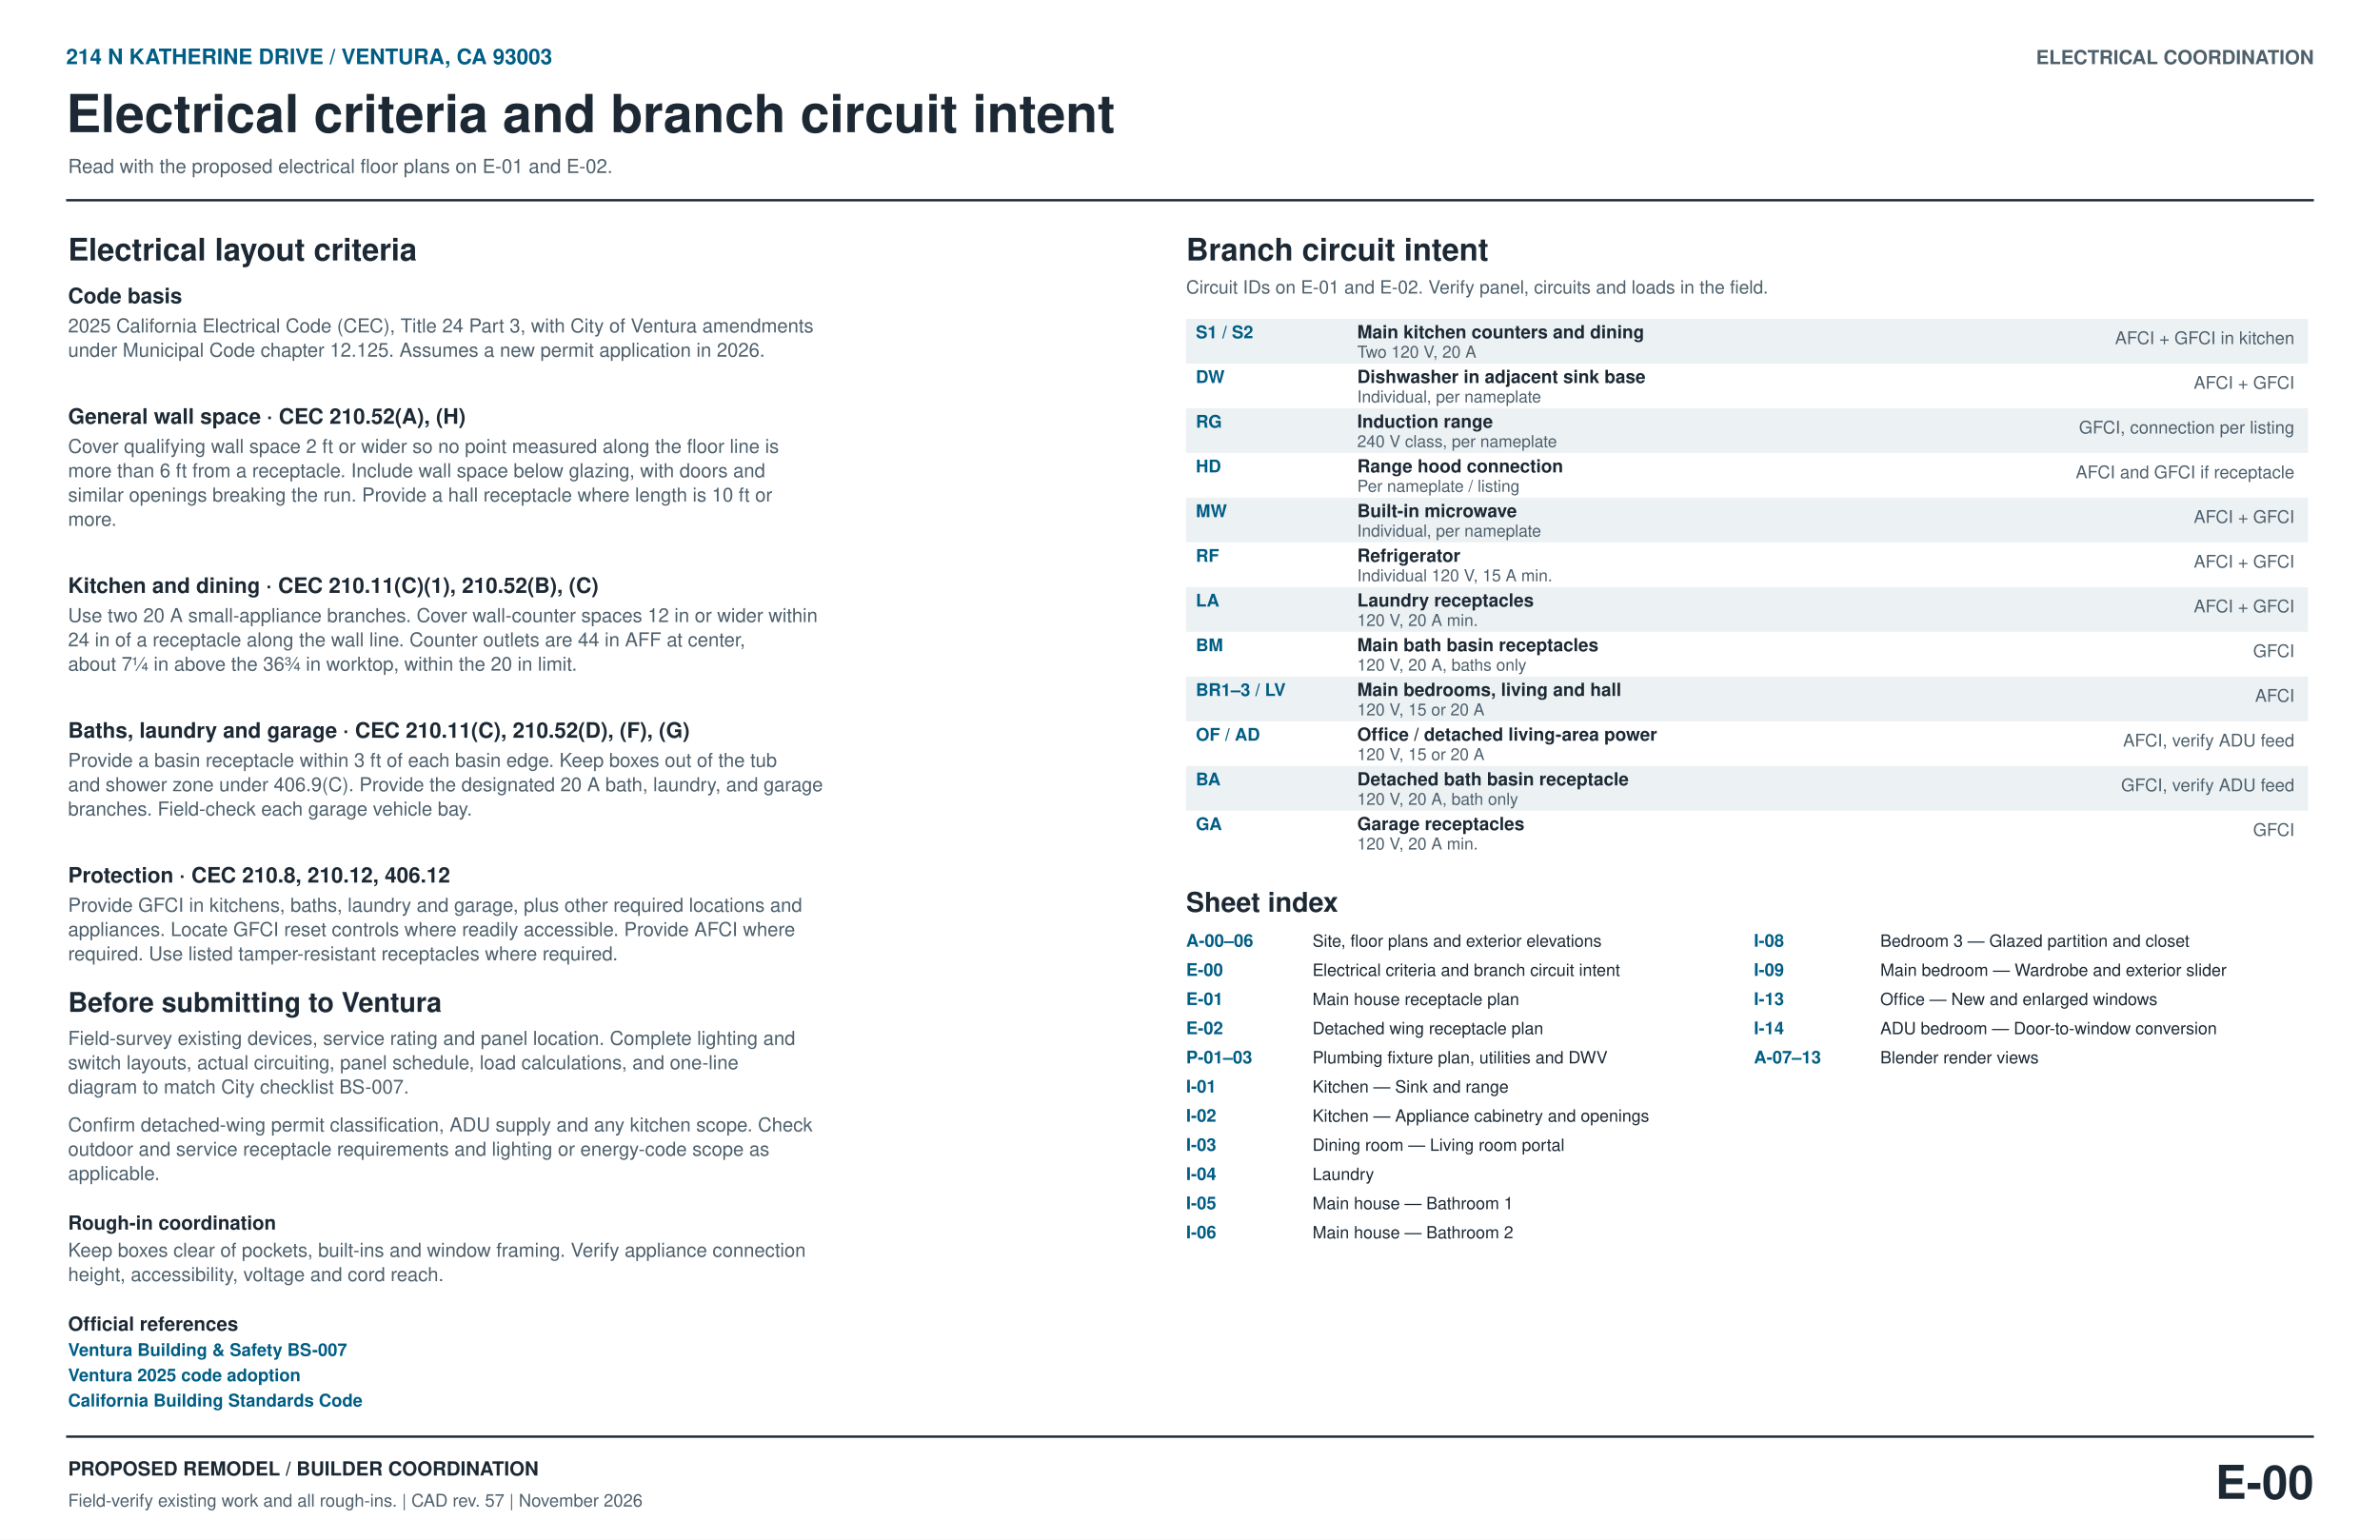
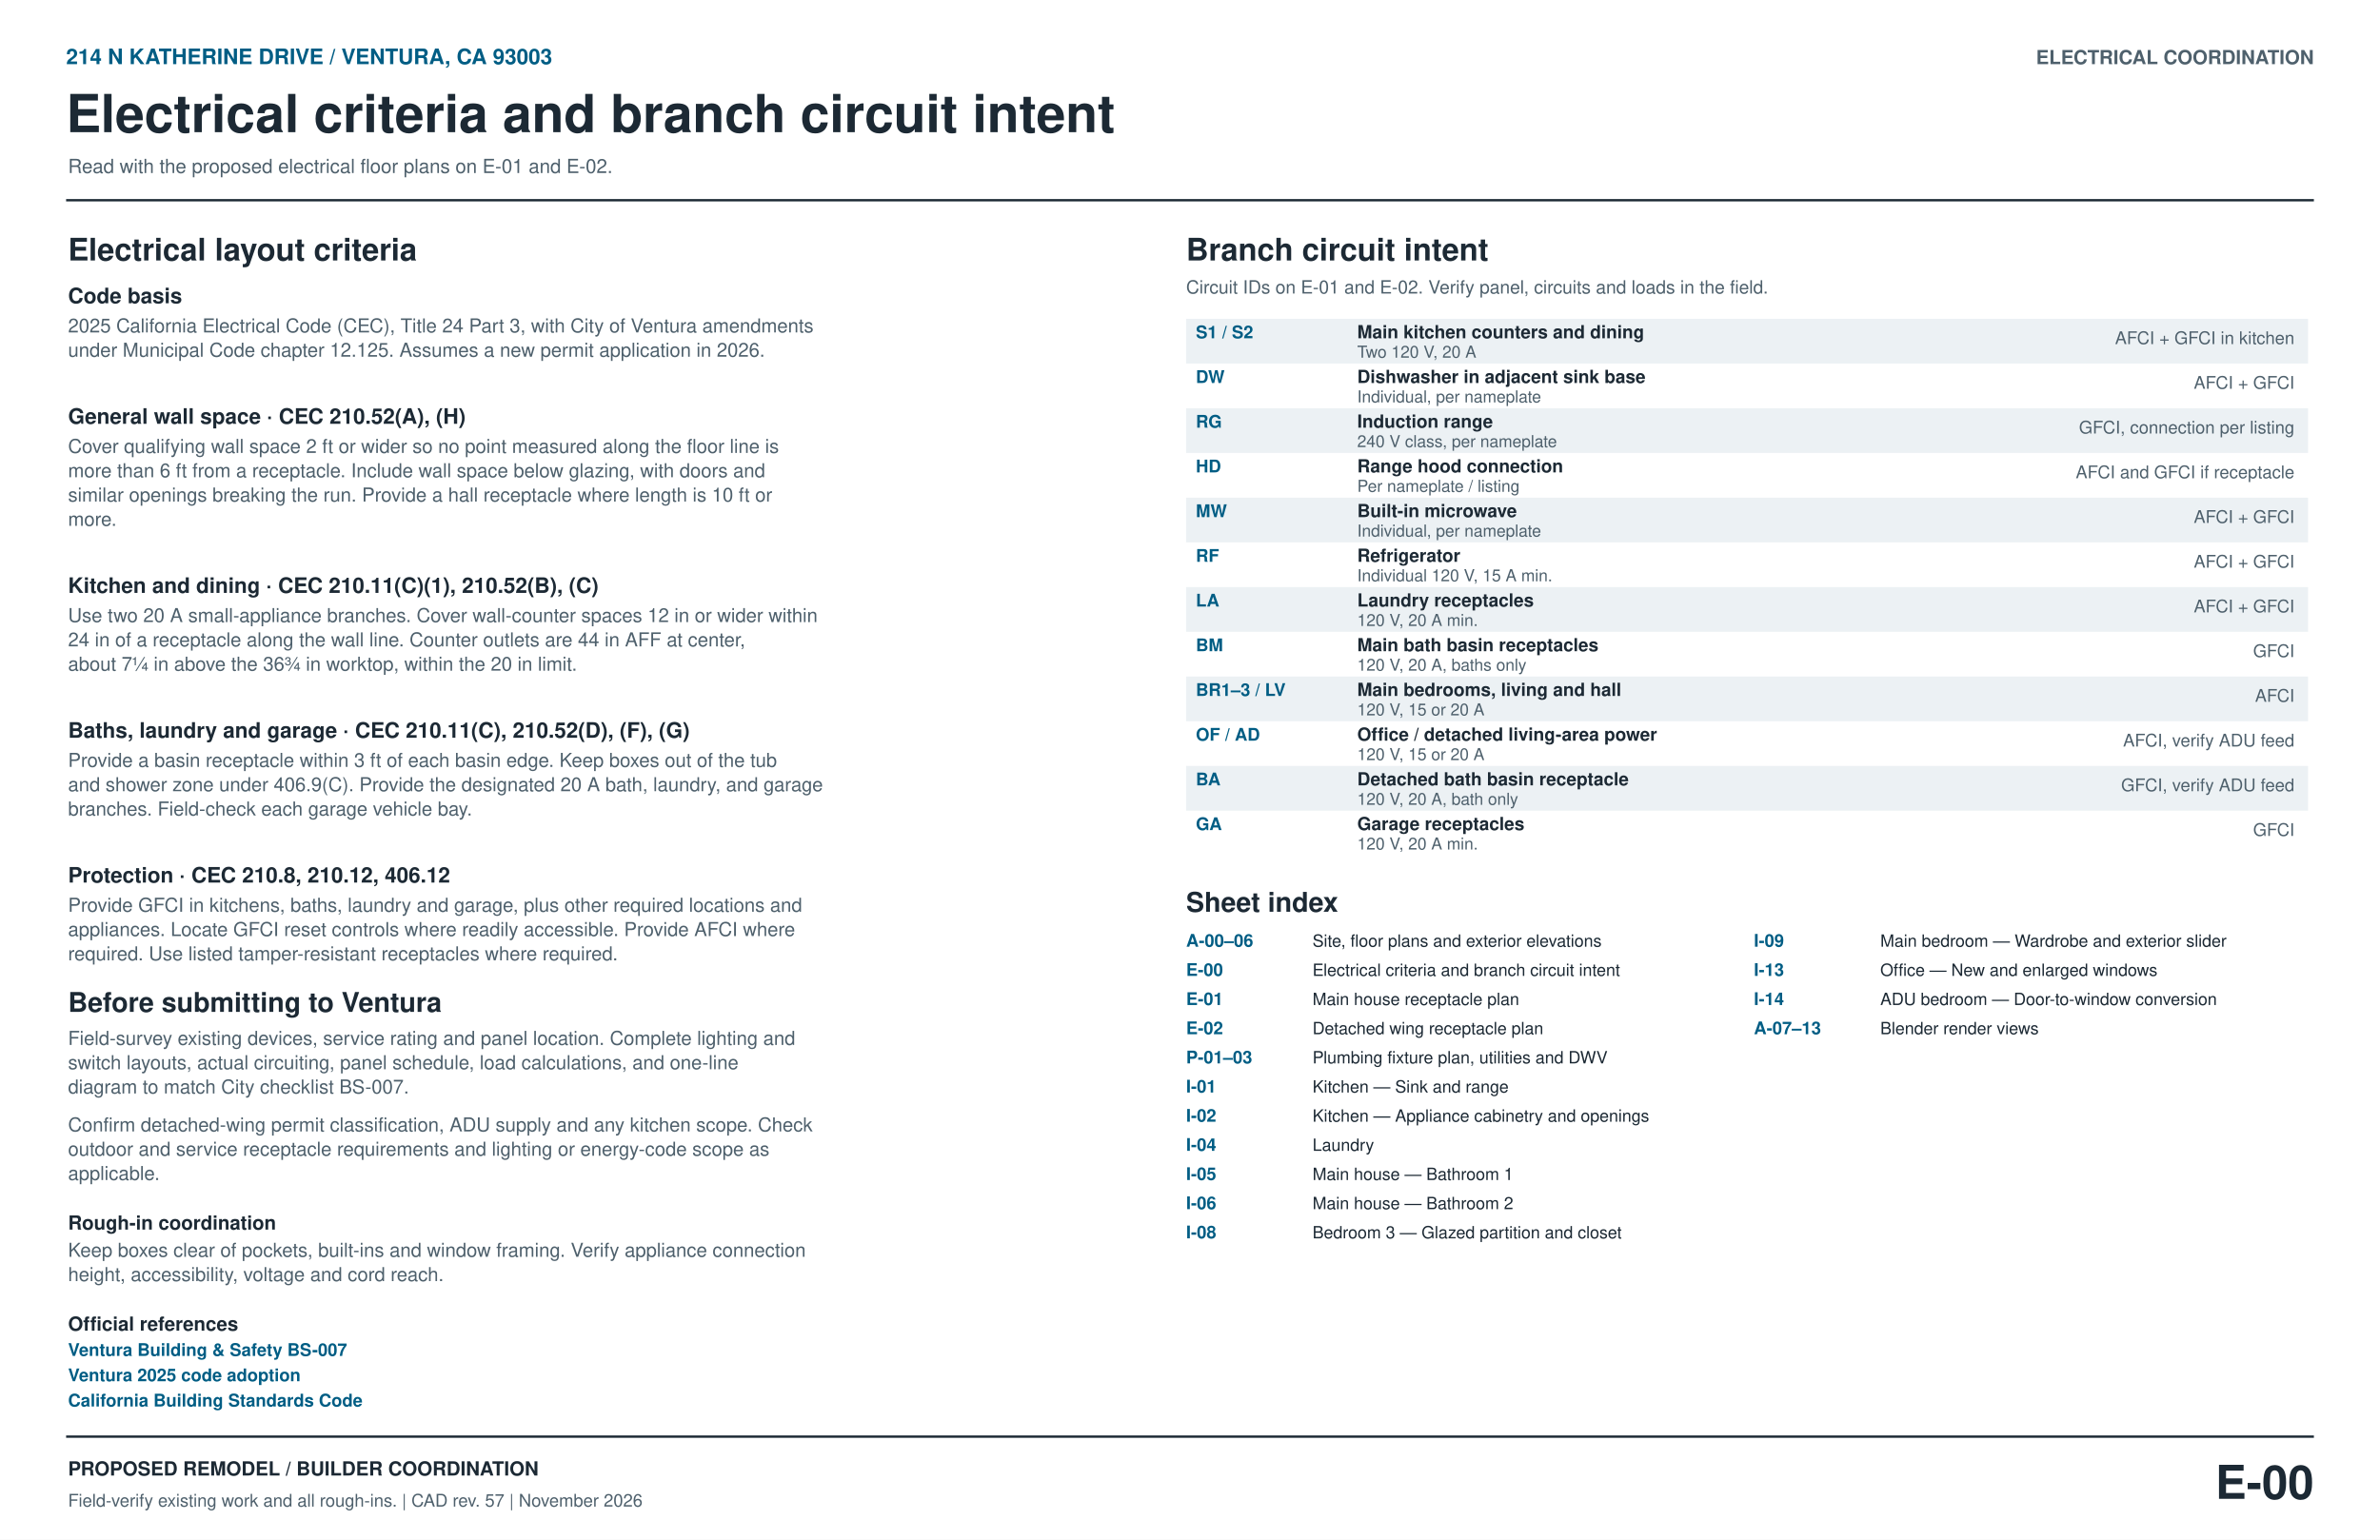
<svg xmlns="http://www.w3.org/2000/svg" xmlns:xlink="http://www.w3.org/1999/xlink" width="17in" height="11in" viewBox="0 0 1224 792">
  <rect x="0.00" y="0.00" width="1224.00" height="792.00" fill="white" stroke="none" stroke-width="1" />
  <text x="34.00" y="33.00" font-family="Helvetica, Arial, sans-serif" font-size="11" fill="#005d84" font-weight="700" text-anchor="start">214 N KATHERINE DRIVE  /  VENTURA, CA 93003</text>
  <text x="1190.00" y="33.00" font-family="Helvetica, Arial, sans-serif" font-size="10" fill="#4e606c" font-weight="700" text-anchor="end">ELECTRICAL COORDINATION</text>
  <text x="34.00" y="68.00" font-family="Helvetica, Arial, sans-serif" font-size="27" fill="#1c2934" font-weight="700" text-anchor="start">Electrical criteria and branch circuit intent</text>
  <text x="35.00" y="89.00" font-family="Helvetica, Arial, sans-serif" font-size="10" fill="#4e606c" font-weight="400" text-anchor="start">Read with the proposed electrical floor plans on E-01 and E-02.</text>
  <path d="M34.00,103.00 L1190.00,103.00" stroke="#1c2934" stroke-width="1.2" fill="none" />
  <path d="M34.00,739.00 L1190.00,739.00" stroke="#1c2934" stroke-width="1.2" fill="none" />
  <text x="35.00" y="759.00" font-family="Helvetica, Arial, sans-serif" font-size="10" fill="#1c2934" font-weight="700" text-anchor="start">PROPOSED REMODEL  /  BUILDER COORDINATION</text>
  <text x="35.00" y="775.00" font-family="Helvetica, Arial, sans-serif" font-size="9" fill="#4e606c" font-weight="400" text-anchor="start">Field-verify existing work and all rough-ins.  |  CAD rev. 57  |  November 2026</text>
  <text x="1190.00" y="771.00" font-family="Helvetica, Arial, sans-serif" font-size="24" fill="#1c2934" font-weight="700" text-anchor="end">E-00</text>
  <text x="35.00" y="134.00" font-family="Helvetica, Arial, sans-serif" font-size="16" fill="#1c2934" font-weight="700" text-anchor="start">Electrical layout criteria</text>
  <text x="35.00" y="156.00" font-family="Helvetica, Arial, sans-serif" font-size="11" fill="#1c2934" font-weight="700" text-anchor="start">Code basis</text>
  <text x="35.00" y="171.00" font-family="Helvetica, Arial, sans-serif" font-size="9.9" fill="#4e606c" font-weight="400" text-anchor="start">2025 California Electrical Code (CEC), Title 24 Part 3, with City of Ventura amendments</text>
  <text x="35.00" y="183.50" font-family="Helvetica, Arial, sans-serif" font-size="9.9" fill="#4e606c" font-weight="400" text-anchor="start">under Municipal Code chapter 12.125. Assumes a new permit application in 2026.</text>
  <text x="35.00" y="218.00" font-family="Helvetica, Arial, sans-serif" font-size="11" fill="#1c2934" font-weight="700" text-anchor="start">General wall space · CEC 210.52(A), (H)</text>
  <text x="35.00" y="233.00" font-family="Helvetica, Arial, sans-serif" font-size="9.9" fill="#4e606c" font-weight="400" text-anchor="start">Cover qualifying wall space 2 ft or wider so no point measured along the floor line is</text>
  <text x="35.00" y="245.50" font-family="Helvetica, Arial, sans-serif" font-size="9.9" fill="#4e606c" font-weight="400" text-anchor="start">more than 6 ft from a receptacle. Include wall space below glazing, with doors and</text>
  <text x="35.00" y="258.00" font-family="Helvetica, Arial, sans-serif" font-size="9.9" fill="#4e606c" font-weight="400" text-anchor="start">similar openings breaking the run. Provide a hall receptacle where length is 10 ft or</text>
  <text x="35.00" y="270.50" font-family="Helvetica, Arial, sans-serif" font-size="9.9" fill="#4e606c" font-weight="400" text-anchor="start">more.</text>
  <text x="35.00" y="305.00" font-family="Helvetica, Arial, sans-serif" font-size="11" fill="#1c2934" font-weight="700" text-anchor="start">Kitchen and dining · CEC 210.11(C)(1), 210.52(B), (C)</text>
  <text x="35.00" y="320.00" font-family="Helvetica, Arial, sans-serif" font-size="9.9" fill="#4e606c" font-weight="400" text-anchor="start">Use two 20 A small-appliance branches. Cover wall-counter spaces 12 in or wider within</text>
  <text x="35.00" y="332.50" font-family="Helvetica, Arial, sans-serif" font-size="9.9" fill="#4e606c" font-weight="400" text-anchor="start">24 in of a receptacle along the wall line. Counter outlets are 44 in AFF at center,</text>
  <text x="35.00" y="345.00" font-family="Helvetica, Arial, sans-serif" font-size="9.9" fill="#4e606c" font-weight="400" text-anchor="start">about 7¼ in above the 36¾ in worktop, within the 20 in limit.</text>
  <text x="35.00" y="379.50" font-family="Helvetica, Arial, sans-serif" font-size="11" fill="#1c2934" font-weight="700" text-anchor="start">Baths, laundry and garage · CEC 210.11(C), 210.52(D), (F), (G)</text>
  <text x="35.00" y="394.50" font-family="Helvetica, Arial, sans-serif" font-size="9.9" fill="#4e606c" font-weight="400" text-anchor="start">Provide a basin receptacle within 3 ft of each basin edge. Keep boxes out of the tub</text>
  <text x="35.00" y="407.00" font-family="Helvetica, Arial, sans-serif" font-size="9.9" fill="#4e606c" font-weight="400" text-anchor="start">and shower zone under 406.9(C). Provide the designated 20 A bath, laundry, and garage</text>
  <text x="35.00" y="419.50" font-family="Helvetica, Arial, sans-serif" font-size="9.9" fill="#4e606c" font-weight="400" text-anchor="start">branches. Field-check each garage vehicle bay.</text>
  <text x="35.00" y="454.00" font-family="Helvetica, Arial, sans-serif" font-size="11" fill="#1c2934" font-weight="700" text-anchor="start">Protection · CEC 210.8, 210.12, 406.12</text>
  <text x="35.00" y="469.00" font-family="Helvetica, Arial, sans-serif" font-size="9.9" fill="#4e606c" font-weight="400" text-anchor="start">Provide GFCI in kitchens, baths, laundry and garage, plus other required locations and</text>
  <text x="35.00" y="481.50" font-family="Helvetica, Arial, sans-serif" font-size="9.9" fill="#4e606c" font-weight="400" text-anchor="start">appliances. Locate GFCI reset controls where readily accessible. Provide AFCI where</text>
  <text x="35.00" y="494.00" font-family="Helvetica, Arial, sans-serif" font-size="9.9" fill="#4e606c" font-weight="400" text-anchor="start">required. Use listed tamper-resistant receptacles where required.</text>
  <text x="35.00" y="520.50" font-family="Helvetica, Arial, sans-serif" font-size="14" fill="#1c2934" font-weight="700" text-anchor="start">Before submitting to Ventura</text>
  <text x="35.00" y="537.50" font-family="Helvetica, Arial, sans-serif" font-size="9.9" fill="#4e606c" font-weight="400" text-anchor="start">Field-survey existing devices, service rating and panel location. Complete lighting and</text>
  <text x="35.00" y="550.00" font-family="Helvetica, Arial, sans-serif" font-size="9.9" fill="#4e606c" font-weight="400" text-anchor="start">switch layouts, actual circuiting, panel schedule, load calculations, and one-line</text>
  <text x="35.00" y="562.50" font-family="Helvetica, Arial, sans-serif" font-size="9.9" fill="#4e606c" font-weight="400" text-anchor="start">diagram to match City checklist BS-007.</text>
  <text x="35.00" y="582.00" font-family="Helvetica, Arial, sans-serif" font-size="9.9" fill="#4e606c" font-weight="400" text-anchor="start">Confirm detached-wing permit classification, ADU supply and any kitchen scope. Check</text>
  <text x="35.00" y="594.50" font-family="Helvetica, Arial, sans-serif" font-size="9.9" fill="#4e606c" font-weight="400" text-anchor="start">outdoor and service receptacle requirements and lighting or energy-code scope as</text>
  <text x="35.00" y="607.00" font-family="Helvetica, Arial, sans-serif" font-size="9.9" fill="#4e606c" font-weight="400" text-anchor="start">applicable.</text>
  <text x="35.00" y="632.50" font-family="Helvetica, Arial, sans-serif" font-size="10" fill="#1c2934" font-weight="700" text-anchor="start">Rough-in coordination</text>
  <text x="35.00" y="646.50" font-family="Helvetica, Arial, sans-serif" font-size="9.9" fill="#4e606c" font-weight="400" text-anchor="start">Keep boxes clear of pockets, built-ins and window framing. Verify appliance connection</text>
  <text x="35.00" y="659.00" font-family="Helvetica, Arial, sans-serif" font-size="9.9" fill="#4e606c" font-weight="400" text-anchor="start">height, accessibility, voltage and cord reach.</text>
  <text x="35.00" y="684.50" font-family="Helvetica, Arial, sans-serif" font-size="10" fill="#1c2934" font-weight="700" text-anchor="start">Official references</text>
  <a xlink:href="https://www.cityofventura.ca.gov/DocumentCenter/View/38220/BS-007-Minimum-Plan-Submittal-Requirements_V2">
    <text x="35.00" y="697.50" font-family="Helvetica, Arial, sans-serif" font-size="9" fill="#005d84" font-weight="700" text-anchor="start">Ventura Building &amp; Safety BS-007</text>
  </a>
  <a xlink:href="https://www.cityofventura.ca.gov/DocumentCenter/View/46991/04">
    <text x="35.00" y="710.50" font-family="Helvetica, Arial, sans-serif" font-size="9" fill="#005d84" font-weight="700" text-anchor="start">Ventura 2025 code adoption</text>
  </a>
  <a xlink:href="https://www.dgs.ca.gov/BSC/Codes.aspx">
    <text x="35.00" y="723.50" font-family="Helvetica, Arial, sans-serif" font-size="9" fill="#005d84" font-weight="700" text-anchor="start">California Building Standards Code</text>
  </a>
  <text x="610.00" y="134.00" font-family="Helvetica, Arial, sans-serif" font-size="16" fill="#1c2934" font-weight="700" text-anchor="start">Branch circuit intent</text>
  <text x="610.00" y="151.00" font-family="Helvetica, Arial, sans-serif" font-size="9.4" fill="#4e606c" font-weight="400" text-anchor="start">Circuit IDs on E-01 and E-02. Verify panel, circuits and loads in the field.</text>
  <rect x="610.00" y="164.00" width="577.00" height="23.00" fill="#ecf1f4" stroke="none" stroke-width="1" />
  <text x="615.00" y="174.00" font-family="Helvetica, Arial, sans-serif" font-size="9" fill="#005d84" font-weight="700" text-anchor="start">S1 / S2</text>
  <text x="698.00" y="174.00" font-family="Helvetica, Arial, sans-serif" font-size="9.3" fill="#1c2934" font-weight="700" text-anchor="start">Main kitchen counters and dining</text>
  <text x="698.00" y="184.00" font-family="Helvetica, Arial, sans-serif" font-size="8.5" fill="#4e606c" font-weight="400" text-anchor="start">Two 120 V, 20 A</text>
  <text x="1180.00" y="177.00" font-family="Helvetica, Arial, sans-serif" font-size="9" fill="#4e606c" font-weight="400" text-anchor="end">AFCI + GFCI in kitchen</text>
  <text x="615.00" y="197.00" font-family="Helvetica, Arial, sans-serif" font-size="9" fill="#005d84" font-weight="700" text-anchor="start">DW</text>
  <text x="698.00" y="197.00" font-family="Helvetica, Arial, sans-serif" font-size="9.3" fill="#1c2934" font-weight="700" text-anchor="start">Dishwasher in adjacent sink base</text>
  <text x="698.00" y="207.00" font-family="Helvetica, Arial, sans-serif" font-size="8.5" fill="#4e606c" font-weight="400" text-anchor="start">Individual, per nameplate</text>
  <text x="1180.00" y="200.00" font-family="Helvetica, Arial, sans-serif" font-size="9" fill="#4e606c" font-weight="400" text-anchor="end">AFCI + GFCI</text>
  <rect x="610.00" y="210.00" width="577.00" height="23.00" fill="#ecf1f4" stroke="none" stroke-width="1" />
  <text x="615.00" y="220.00" font-family="Helvetica, Arial, sans-serif" font-size="9" fill="#005d84" font-weight="700" text-anchor="start">RG</text>
  <text x="698.00" y="220.00" font-family="Helvetica, Arial, sans-serif" font-size="9.3" fill="#1c2934" font-weight="700" text-anchor="start">Induction range</text>
  <text x="698.00" y="230.00" font-family="Helvetica, Arial, sans-serif" font-size="8.5" fill="#4e606c" font-weight="400" text-anchor="start">240 V class, per nameplate</text>
  <text x="1180.00" y="223.00" font-family="Helvetica, Arial, sans-serif" font-size="9" fill="#4e606c" font-weight="400" text-anchor="end">GFCI, connection per listing</text>
  <text x="615.00" y="243.00" font-family="Helvetica, Arial, sans-serif" font-size="9" fill="#005d84" font-weight="700" text-anchor="start">HD</text>
  <text x="698.00" y="243.00" font-family="Helvetica, Arial, sans-serif" font-size="9.3" fill="#1c2934" font-weight="700" text-anchor="start">Range hood connection</text>
  <text x="698.00" y="253.00" font-family="Helvetica, Arial, sans-serif" font-size="8.5" fill="#4e606c" font-weight="400" text-anchor="start">Per nameplate / listing</text>
  <text x="1180.00" y="246.00" font-family="Helvetica, Arial, sans-serif" font-size="9" fill="#4e606c" font-weight="400" text-anchor="end">AFCI and GFCI if receptacle</text>
  <rect x="610.00" y="256.00" width="577.00" height="23.00" fill="#ecf1f4" stroke="none" stroke-width="1" />
  <text x="615.00" y="266.00" font-family="Helvetica, Arial, sans-serif" font-size="9" fill="#005d84" font-weight="700" text-anchor="start">MW</text>
  <text x="698.00" y="266.00" font-family="Helvetica, Arial, sans-serif" font-size="9.3" fill="#1c2934" font-weight="700" text-anchor="start">Built-in microwave</text>
  <text x="698.00" y="276.00" font-family="Helvetica, Arial, sans-serif" font-size="8.5" fill="#4e606c" font-weight="400" text-anchor="start">Individual, per nameplate</text>
  <text x="1180.00" y="269.00" font-family="Helvetica, Arial, sans-serif" font-size="9" fill="#4e606c" font-weight="400" text-anchor="end">AFCI + GFCI</text>
  <text x="615.00" y="289.00" font-family="Helvetica, Arial, sans-serif" font-size="9" fill="#005d84" font-weight="700" text-anchor="start">RF</text>
  <text x="698.00" y="289.00" font-family="Helvetica, Arial, sans-serif" font-size="9.3" fill="#1c2934" font-weight="700" text-anchor="start">Refrigerator</text>
  <text x="698.00" y="299.00" font-family="Helvetica, Arial, sans-serif" font-size="8.5" fill="#4e606c" font-weight="400" text-anchor="start">Individual 120 V, 15 A min.</text>
  <text x="1180.00" y="292.00" font-family="Helvetica, Arial, sans-serif" font-size="9" fill="#4e606c" font-weight="400" text-anchor="end">AFCI + GFCI</text>
  <rect x="610.00" y="302.00" width="577.00" height="23.00" fill="#ecf1f4" stroke="none" stroke-width="1" />
  <text x="615.00" y="312.00" font-family="Helvetica, Arial, sans-serif" font-size="9" fill="#005d84" font-weight="700" text-anchor="start">LA</text>
  <text x="698.00" y="312.00" font-family="Helvetica, Arial, sans-serif" font-size="9.3" fill="#1c2934" font-weight="700" text-anchor="start">Laundry receptacles</text>
  <text x="698.00" y="322.00" font-family="Helvetica, Arial, sans-serif" font-size="8.5" fill="#4e606c" font-weight="400" text-anchor="start">120 V, 20 A min.</text>
  <text x="1180.00" y="315.00" font-family="Helvetica, Arial, sans-serif" font-size="9" fill="#4e606c" font-weight="400" text-anchor="end">AFCI + GFCI</text>
  <text x="615.00" y="335.00" font-family="Helvetica, Arial, sans-serif" font-size="9" fill="#005d84" font-weight="700" text-anchor="start">BM</text>
  <text x="698.00" y="335.00" font-family="Helvetica, Arial, sans-serif" font-size="9.3" fill="#1c2934" font-weight="700" text-anchor="start">Main bath basin receptacles</text>
  <text x="698.00" y="345.00" font-family="Helvetica, Arial, sans-serif" font-size="8.5" fill="#4e606c" font-weight="400" text-anchor="start">120 V, 20 A, baths only</text>
  <text x="1180.00" y="338.00" font-family="Helvetica, Arial, sans-serif" font-size="9" fill="#4e606c" font-weight="400" text-anchor="end">GFCI</text>
  <rect x="610.00" y="348.00" width="577.00" height="23.00" fill="#ecf1f4" stroke="none" stroke-width="1" />
  <text x="615.00" y="358.00" font-family="Helvetica, Arial, sans-serif" font-size="9" fill="#005d84" font-weight="700" text-anchor="start">BR1–3 / LV</text>
  <text x="698.00" y="358.00" font-family="Helvetica, Arial, sans-serif" font-size="9.3" fill="#1c2934" font-weight="700" text-anchor="start">Main bedrooms, living and hall</text>
  <text x="698.00" y="368.00" font-family="Helvetica, Arial, sans-serif" font-size="8.5" fill="#4e606c" font-weight="400" text-anchor="start">120 V, 15 or 20 A</text>
  <text x="1180.00" y="361.00" font-family="Helvetica, Arial, sans-serif" font-size="9" fill="#4e606c" font-weight="400" text-anchor="end">AFCI</text>
  <text x="615.00" y="381.00" font-family="Helvetica, Arial, sans-serif" font-size="9" fill="#005d84" font-weight="700" text-anchor="start">OF / AD</text>
  <text x="698.00" y="381.00" font-family="Helvetica, Arial, sans-serif" font-size="9.3" fill="#1c2934" font-weight="700" text-anchor="start">Office / detached living-area power</text>
  <text x="698.00" y="391.00" font-family="Helvetica, Arial, sans-serif" font-size="8.5" fill="#4e606c" font-weight="400" text-anchor="start">120 V, 15 or 20 A</text>
  <text x="1180.00" y="384.00" font-family="Helvetica, Arial, sans-serif" font-size="9" fill="#4e606c" font-weight="400" text-anchor="end">AFCI, verify ADU feed</text>
  <rect x="610.00" y="394.00" width="577.00" height="23.00" fill="#ecf1f4" stroke="none" stroke-width="1" />
  <text x="615.00" y="404.00" font-family="Helvetica, Arial, sans-serif" font-size="9" fill="#005d84" font-weight="700" text-anchor="start">BA</text>
  <text x="698.00" y="404.00" font-family="Helvetica, Arial, sans-serif" font-size="9.3" fill="#1c2934" font-weight="700" text-anchor="start">Detached bath basin receptacle</text>
  <text x="698.00" y="414.00" font-family="Helvetica, Arial, sans-serif" font-size="8.5" fill="#4e606c" font-weight="400" text-anchor="start">120 V, 20 A, bath only</text>
  <text x="1180.00" y="407.00" font-family="Helvetica, Arial, sans-serif" font-size="9" fill="#4e606c" font-weight="400" text-anchor="end">GFCI, verify ADU feed</text>
  <text x="615.00" y="427.00" font-family="Helvetica, Arial, sans-serif" font-size="9" fill="#005d84" font-weight="700" text-anchor="start">GA</text>
  <text x="698.00" y="427.00" font-family="Helvetica, Arial, sans-serif" font-size="9.3" fill="#1c2934" font-weight="700" text-anchor="start">Garage receptacles</text>
  <text x="698.00" y="437.00" font-family="Helvetica, Arial, sans-serif" font-size="8.5" fill="#4e606c" font-weight="400" text-anchor="start">120 V, 20 A min.</text>
  <text x="1180.00" y="430.00" font-family="Helvetica, Arial, sans-serif" font-size="9" fill="#4e606c" font-weight="400" text-anchor="end">GFCI</text>
  <text x="610.00" y="469.00" font-family="Helvetica, Arial, sans-serif" font-size="14" fill="#1c2934" font-weight="700" text-anchor="start">Sheet index</text>
  <text x="610.00" y="487.00" font-family="Helvetica, Arial, sans-serif" font-size="9" fill="#005d84" font-weight="700" text-anchor="start">A-00–06</text>
  <text x="675.00" y="487.00" font-family="Helvetica, Arial, sans-serif" font-size="8.7" fill="#1c2934" font-weight="400" text-anchor="start">Site, floor plans and exterior elevations</text>
  <text x="610.00" y="502.00" font-family="Helvetica, Arial, sans-serif" font-size="9" fill="#005d84" font-weight="700" text-anchor="start">E-00</text>
  <text x="675.00" y="502.00" font-family="Helvetica, Arial, sans-serif" font-size="8.7" fill="#1c2934" font-weight="400" text-anchor="start">Electrical criteria and branch circuit intent</text>
  <text x="610.00" y="517.00" font-family="Helvetica, Arial, sans-serif" font-size="9" fill="#005d84" font-weight="700" text-anchor="start">E-01</text>
  <text x="675.00" y="517.00" font-family="Helvetica, Arial, sans-serif" font-size="8.7" fill="#1c2934" font-weight="400" text-anchor="start">Main house receptacle plan</text>
  <text x="610.00" y="532.00" font-family="Helvetica, Arial, sans-serif" font-size="9" fill="#005d84" font-weight="700" text-anchor="start">E-02</text>
  <text x="675.00" y="532.00" font-family="Helvetica, Arial, sans-serif" font-size="8.7" fill="#1c2934" font-weight="400" text-anchor="start">Detached wing receptacle plan</text>
  <text x="610.00" y="547.00" font-family="Helvetica, Arial, sans-serif" font-size="9" fill="#005d84" font-weight="700" text-anchor="start">P-01–03</text>
  <text x="675.00" y="547.00" font-family="Helvetica, Arial, sans-serif" font-size="8.7" fill="#1c2934" font-weight="400" text-anchor="start">Plumbing fixture plan, utilities and DWV</text>
  <text x="610.00" y="562.00" font-family="Helvetica, Arial, sans-serif" font-size="9" fill="#005d84" font-weight="700" text-anchor="start">I-01</text>
  <text x="675.00" y="562.00" font-family="Helvetica, Arial, sans-serif" font-size="8.7" fill="#1c2934" font-weight="400" text-anchor="start">Kitchen — Sink and range</text>
  <text x="610.00" y="577.00" font-family="Helvetica, Arial, sans-serif" font-size="9" fill="#005d84" font-weight="700" text-anchor="start">I-02</text>
  <text x="675.00" y="577.00" font-family="Helvetica, Arial, sans-serif" font-size="8.7" fill="#1c2934" font-weight="400" text-anchor="start">Kitchen — Appliance cabinetry and openings</text>
-   <text x="610.00" y="592.00" font-family="Helvetica, Arial, sans-serif" font-size="9" fill="#005d84" font-weight="700" text-anchor="start">I-03</text>
-   <text x="675.00" y="592.00" font-family="Helvetica, Arial, sans-serif" font-size="8.7" fill="#1c2934" font-weight="400" text-anchor="start">Dining room — Living room portal</text>
-   <text x="610.00" y="607.00" font-family="Helvetica, Arial, sans-serif" font-size="9" fill="#005d84" font-weight="700" text-anchor="start">I-04</text>
-   <text x="675.00" y="607.00" font-family="Helvetica, Arial, sans-serif" font-size="8.7" fill="#1c2934" font-weight="400" text-anchor="start">Laundry</text>
-   <text x="610.00" y="622.00" font-family="Helvetica, Arial, sans-serif" font-size="9" fill="#005d84" font-weight="700" text-anchor="start">I-05</text>
-   <text x="675.00" y="622.00" font-family="Helvetica, Arial, sans-serif" font-size="8.7" fill="#1c2934" font-weight="400" text-anchor="start">Main house — Bathroom 1</text>
-   <text x="610.00" y="637.00" font-family="Helvetica, Arial, sans-serif" font-size="9" fill="#005d84" font-weight="700" text-anchor="start">I-06</text>
-   <text x="675.00" y="637.00" font-family="Helvetica, Arial, sans-serif" font-size="8.7" fill="#1c2934" font-weight="400" text-anchor="start">Main house — Bathroom 2</text>
-   <text x="902.00" y="487.00" font-family="Helvetica, Arial, sans-serif" font-size="9" fill="#005d84" font-weight="700" text-anchor="start">I-08</text>
-   <text x="967.00" y="487.00" font-family="Helvetica, Arial, sans-serif" font-size="8.7" fill="#1c2934" font-weight="400" text-anchor="start">Bedroom 3 — Glazed partition and closet</text>
-   <text x="902.00" y="502.00" font-family="Helvetica, Arial, sans-serif" font-size="9" fill="#005d84" font-weight="700" text-anchor="start">I-09</text>
-   <text x="967.00" y="502.00" font-family="Helvetica, Arial, sans-serif" font-size="8.7" fill="#1c2934" font-weight="400" text-anchor="start">Main bedroom — Wardrobe and exterior slider</text>
-   <text x="902.00" y="517.00" font-family="Helvetica, Arial, sans-serif" font-size="9" fill="#005d84" font-weight="700" text-anchor="start">I-13</text>
-   <text x="967.00" y="517.00" font-family="Helvetica, Arial, sans-serif" font-size="8.7" fill="#1c2934" font-weight="400" text-anchor="start">Office — New and enlarged windows</text>
-   <text x="902.00" y="532.00" font-family="Helvetica, Arial, sans-serif" font-size="9" fill="#005d84" font-weight="700" text-anchor="start">I-14</text>
-   <text x="967.00" y="532.00" font-family="Helvetica, Arial, sans-serif" font-size="8.7" fill="#1c2934" font-weight="400" text-anchor="start">ADU bedroom — Door-to-window conversion</text>
-   <text x="902.00" y="547.00" font-family="Helvetica, Arial, sans-serif" font-size="9" fill="#005d84" font-weight="700" text-anchor="start">A-07–13</text>
-   <text x="967.00" y="547.00" font-family="Helvetica, Arial, sans-serif" font-size="8.7" fill="#1c2934" font-weight="400" text-anchor="start">Blender render views</text>
+   <text x="610.00" y="592.00" font-family="Helvetica, Arial, sans-serif" font-size="9" fill="#005d84" font-weight="700" text-anchor="start">I-04</text>
+   <text x="675.00" y="592.00" font-family="Helvetica, Arial, sans-serif" font-size="8.7" fill="#1c2934" font-weight="400" text-anchor="start">Laundry</text>
+   <text x="610.00" y="607.00" font-family="Helvetica, Arial, sans-serif" font-size="9" fill="#005d84" font-weight="700" text-anchor="start">I-05</text>
+   <text x="675.00" y="607.00" font-family="Helvetica, Arial, sans-serif" font-size="8.7" fill="#1c2934" font-weight="400" text-anchor="start">Main house — Bathroom 1</text>
+   <text x="610.00" y="622.00" font-family="Helvetica, Arial, sans-serif" font-size="9" fill="#005d84" font-weight="700" text-anchor="start">I-06</text>
+   <text x="675.00" y="622.00" font-family="Helvetica, Arial, sans-serif" font-size="8.7" fill="#1c2934" font-weight="400" text-anchor="start">Main house — Bathroom 2</text>
+   <text x="610.00" y="637.00" font-family="Helvetica, Arial, sans-serif" font-size="9" fill="#005d84" font-weight="700" text-anchor="start">I-08</text>
+   <text x="675.00" y="637.00" font-family="Helvetica, Arial, sans-serif" font-size="8.7" fill="#1c2934" font-weight="400" text-anchor="start">Bedroom 3 — Glazed partition and closet</text>
+   <text x="902.00" y="487.00" font-family="Helvetica, Arial, sans-serif" font-size="9" fill="#005d84" font-weight="700" text-anchor="start">I-09</text>
+   <text x="967.00" y="487.00" font-family="Helvetica, Arial, sans-serif" font-size="8.7" fill="#1c2934" font-weight="400" text-anchor="start">Main bedroom — Wardrobe and exterior slider</text>
+   <text x="902.00" y="502.00" font-family="Helvetica, Arial, sans-serif" font-size="9" fill="#005d84" font-weight="700" text-anchor="start">I-13</text>
+   <text x="967.00" y="502.00" font-family="Helvetica, Arial, sans-serif" font-size="8.7" fill="#1c2934" font-weight="400" text-anchor="start">Office — New and enlarged windows</text>
+   <text x="902.00" y="517.00" font-family="Helvetica, Arial, sans-serif" font-size="9" fill="#005d84" font-weight="700" text-anchor="start">I-14</text>
+   <text x="967.00" y="517.00" font-family="Helvetica, Arial, sans-serif" font-size="8.7" fill="#1c2934" font-weight="400" text-anchor="start">ADU bedroom — Door-to-window conversion</text>
+   <text x="902.00" y="532.00" font-family="Helvetica, Arial, sans-serif" font-size="9" fill="#005d84" font-weight="700" text-anchor="start">A-07–13</text>
+   <text x="967.00" y="532.00" font-family="Helvetica, Arial, sans-serif" font-size="8.7" fill="#1c2934" font-weight="400" text-anchor="start">Blender render views</text>
</svg>
